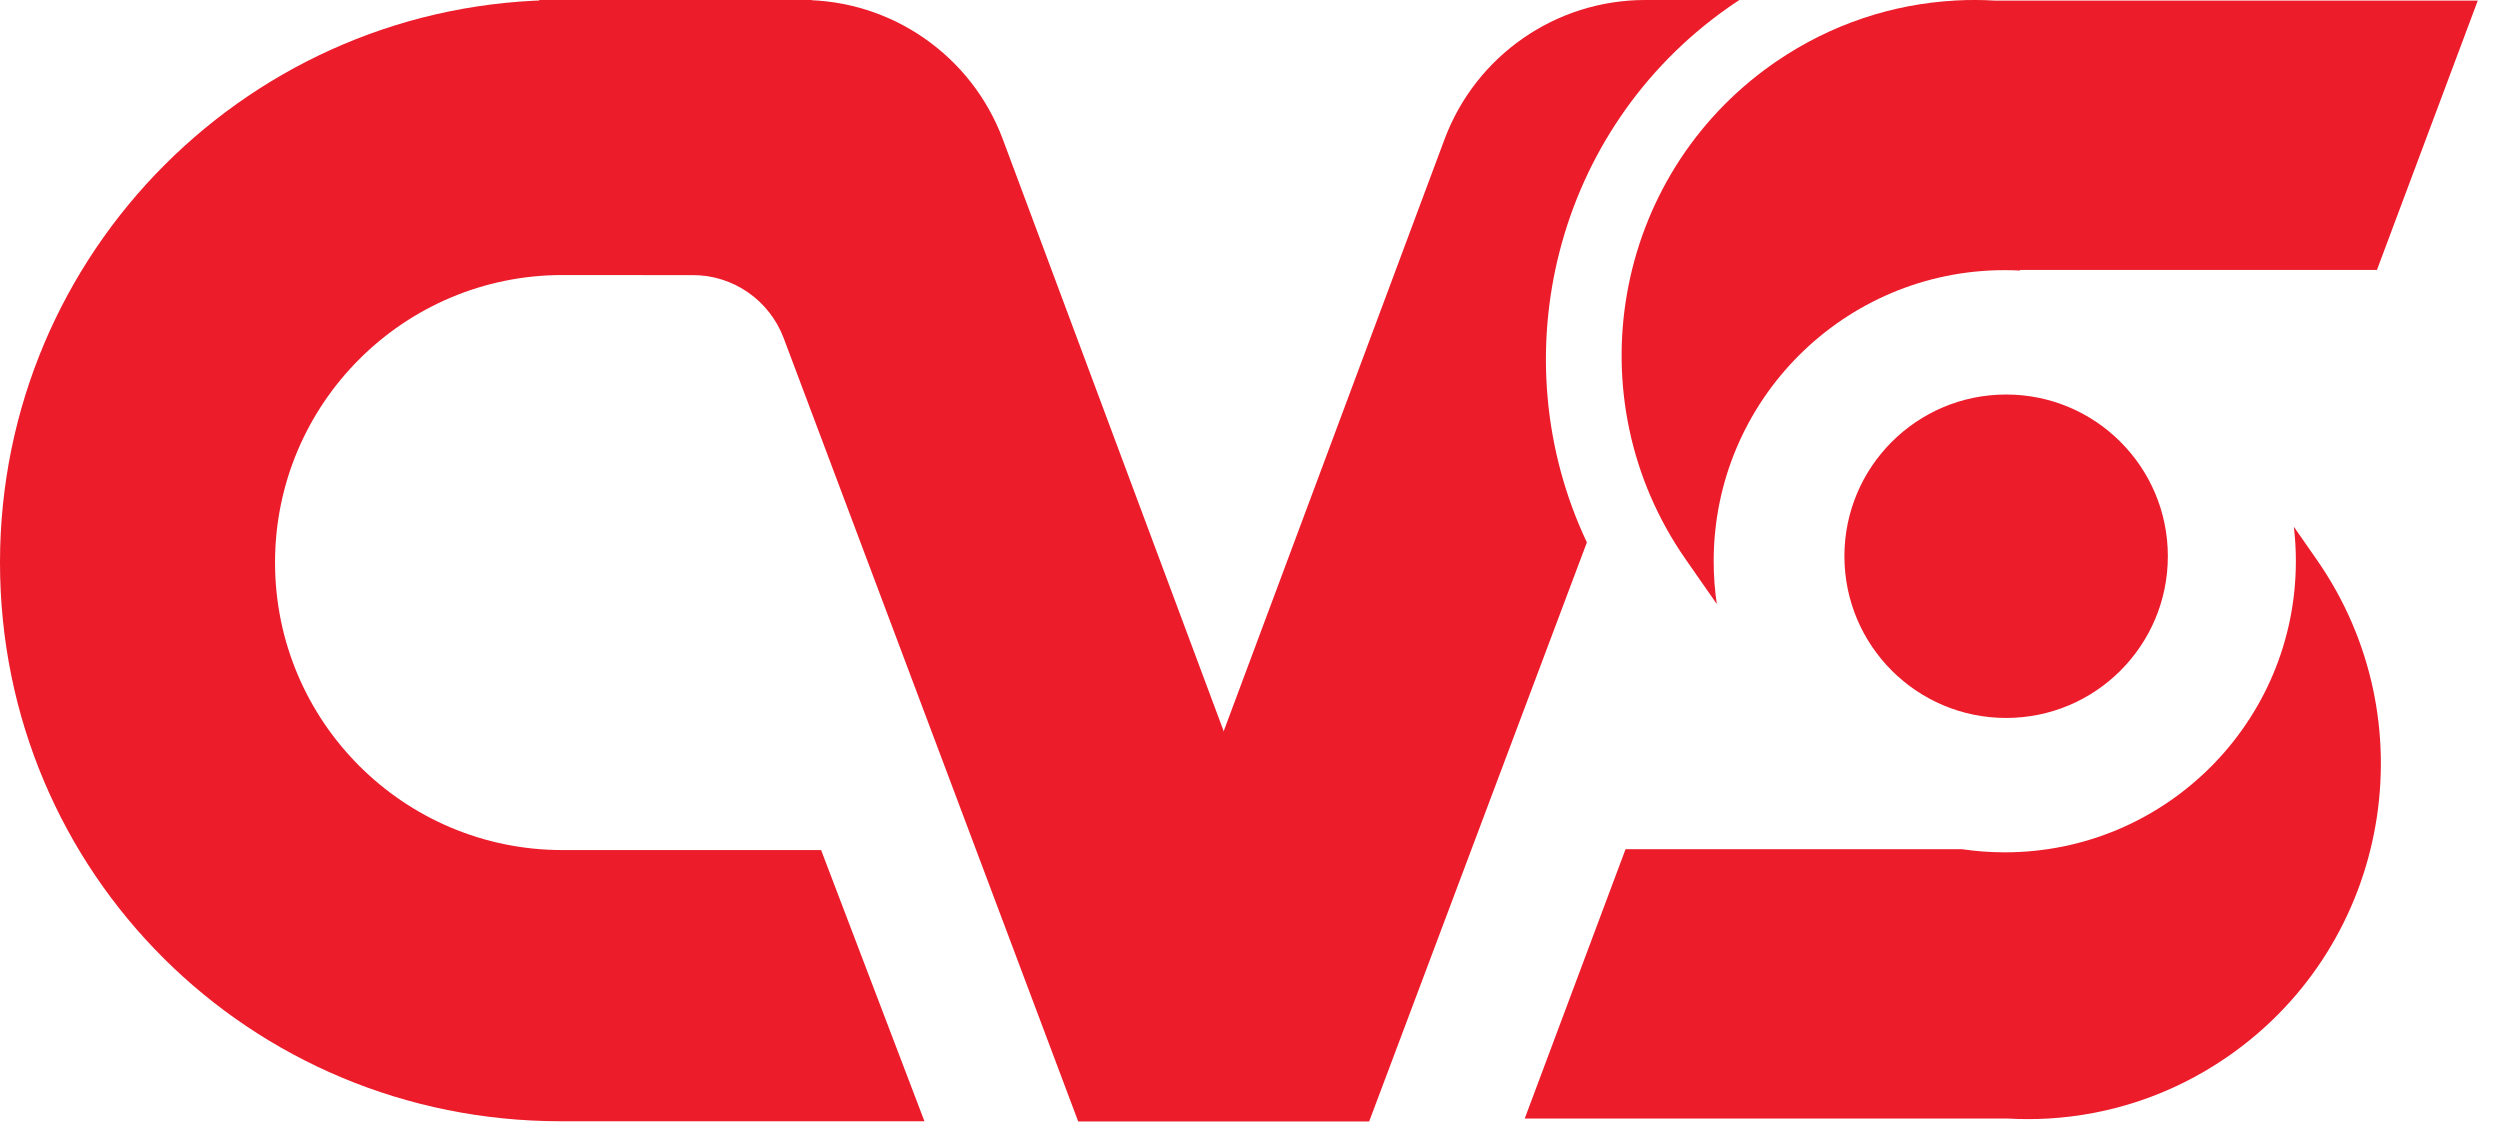
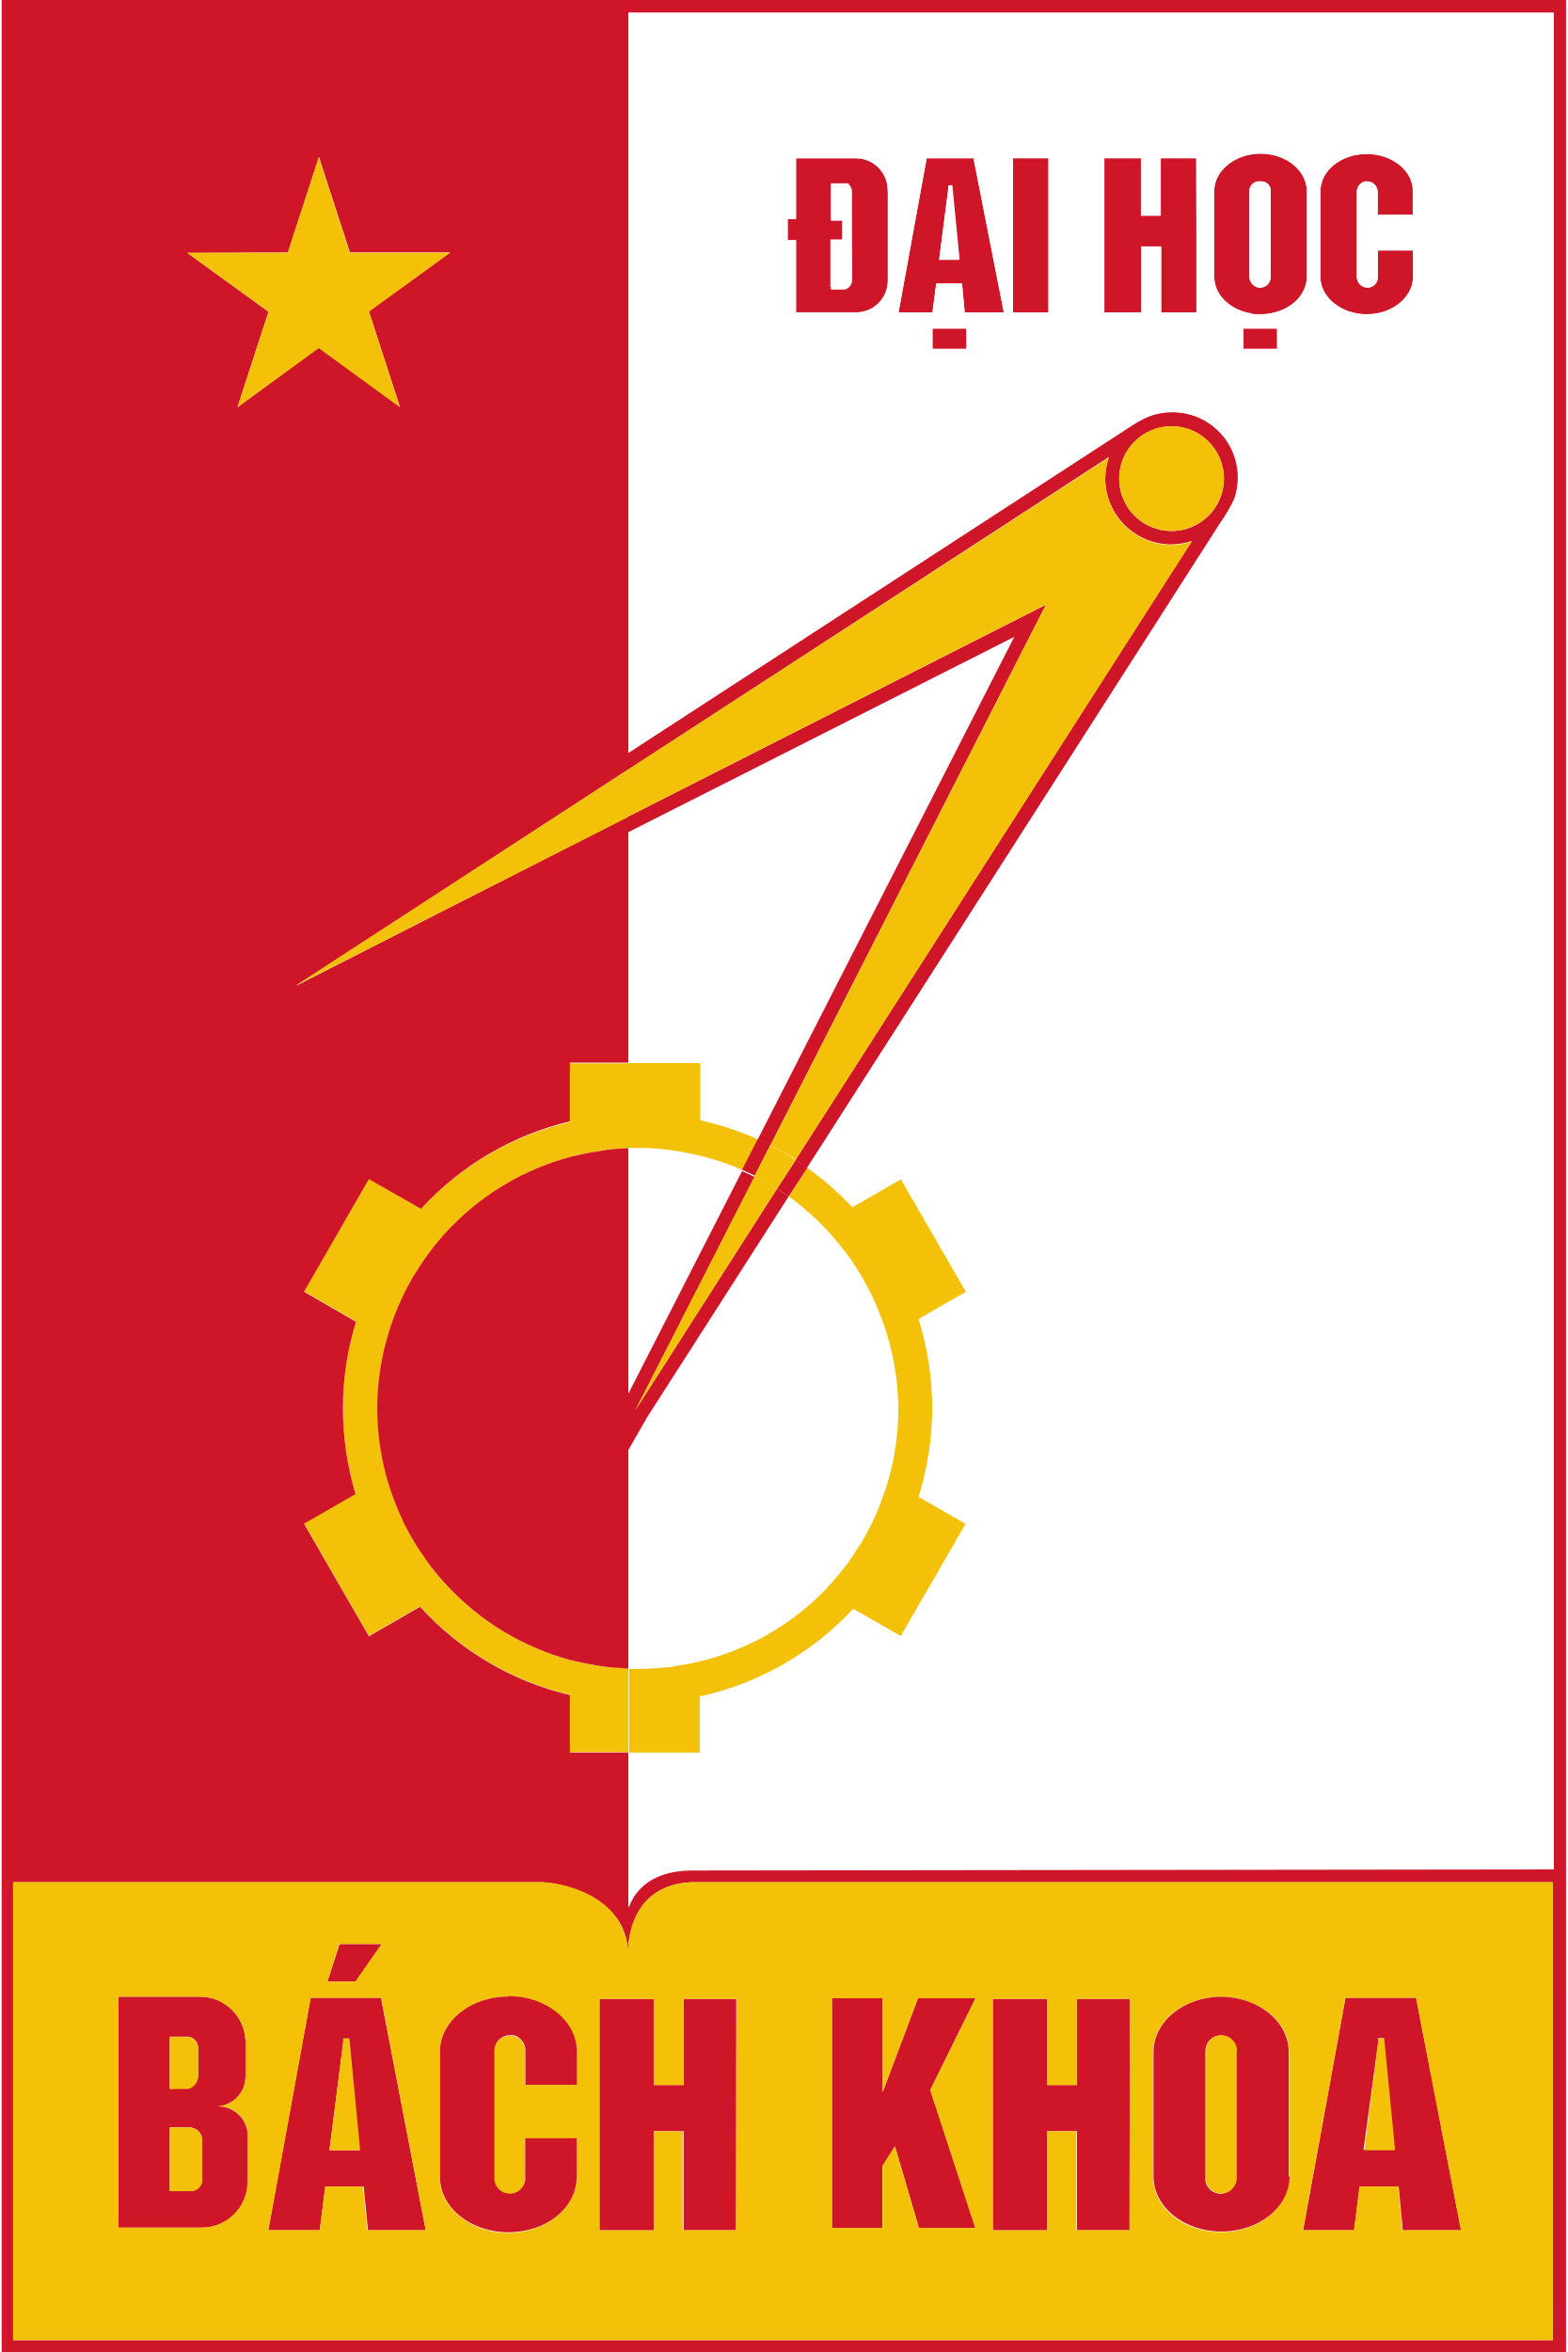
- <svg xmlns="http://www.w3.org/2000/svg" width="72" height="33" viewBox="0 0 72 33" fill="none">
-   <path d="M15.525 0L18.515 7.921H19.945C21.113 7.921 22.159 8.645 22.57 9.738L31.05 32.292H39.434L28.882 4.013C27.982 1.6 25.677 0 23.102 0H15.525Z" fill="#EC1C2A" />
-   <path fill-rule="evenodd" clip-rule="evenodd" d="M0 16.201C0 7.254 7.254 0 16.201 0H23.375V7.921H16.201C11.628 7.921 7.921 11.628 7.921 16.201C7.921 20.775 11.628 24.482 16.201 24.482H23.648L26.624 32.292H16.146C7.198 32.292 0 25.149 0 16.201Z" fill="#EC1C2A" />
-   <path fill-rule="evenodd" clip-rule="evenodd" d="M50.093 0C50.032 0.04 49.972 0.081 49.911 0.122C49.86 0.157 49.81 0.192 49.759 0.227C44.778 3.736 43.181 10.282 45.702 15.621L39.434 32.292H31.051L41.602 4.013C42.503 1.6 44.807 0 47.383 0H50.093Z" fill="#EC1C2A" />
-   <path d="M62.434 16.019C62.434 18.592 60.349 20.677 57.777 20.677C55.204 20.677 53.119 18.592 53.119 16.019C53.119 13.447 55.204 11.362 57.777 11.362C60.349 11.362 62.434 13.447 62.434 16.019Z" fill="#EC1C2A" />
-   <path d="M68.456 7.774H61.771H58.191L58.172 7.791C58.028 7.784 57.883 7.78 57.737 7.78C53.107 7.78 49.354 11.533 49.354 16.163C49.354 16.582 49.385 16.994 49.444 17.396L48.543 16.102C45.321 11.473 46.439 5.093 51.041 1.851C51.083 1.822 51.125 1.793 51.167 1.764C52.742 0.689 54.512 0.118 56.288 0.017L56.331 0.014C56.703 -0.006 57.075 -0.005 57.446 0.017H71.36L68.456 7.774Z" fill="#EC1C2A" />
-   <path d="M56.501 24.456H53.501H46.816L43.912 32.214H57.827C58.197 32.235 58.569 32.236 58.941 32.216L58.984 32.214C60.76 32.112 62.531 31.541 64.105 30.466C64.147 30.438 64.189 30.409 64.231 30.379C68.833 27.138 69.951 20.758 66.729 16.128L66.063 15.171C66.101 15.496 66.121 15.828 66.121 16.163C66.121 20.793 62.367 24.547 57.737 24.547C57.317 24.547 56.904 24.516 56.501 24.456Z" fill="#EC1C2A" />
+ <svg xmlns="http://www.w3.org/2000/svg" width="200pt" height="300pt" viewBox="0 0 200 300" version="1.1">
+   <g id="surface1">
+     <path style=" stroke:none;fill-rule:nonzero;fill:rgb(80.784%,8.627%,15.686%);fill-opacity:1;" d="M 112.578 276.262 L 114.176 273.773 L 117.23 284.164 L 124.453 284.164 L 118.68 266.594 L 124.453 254.879 L 117.109 254.879 L 112.617 266.824 L 112.617 254.879 L 106.125 254.879 L 106.125 284.164 L 112.578 284.164 Z M 112.578 276.262 " />
+     <path style=" stroke:none;fill-rule:nonzero;fill:rgb(80.784%,8.627%,15.686%);fill-opacity:1;" d="M 87.207 265.945 L 83.406 265.945 L 83.406 254.961 L 76.48 254.961 L 76.48 284.473 L 83.406 284.473 L 83.406 271.84 L 87.207 271.84 L 87.207 284.473 L 93.926 284.473 L 93.926 254.961 L 87.207 254.961 Z M 87.207 265.945 " />
+     <path style=" stroke:none;fill-rule:nonzero;fill:rgb(80.784%,8.627%,15.686%);fill-opacity:1;" d="M 173.48 278.887 L 178.434 278.887 L 178.961 284.473 L 186.398 284.473 L 180.664 254.812 L 171.656 254.812 L 166.246 284.473 L 172.75 284.473 Z M 175.754 261.035 L 175.82 260.438 L 175.82 259.965 L 176.523 259.965 L 176.523 260.387 L 176.594 261.047 L 177.879 274.195 L 173.957 274.195 Z M 175.754 261.035 " />
+     <path style=" stroke:none;fill-rule:nonzero;fill:rgb(80.784%,8.627%,15.686%);fill-opacity:1;" d="M 48.727 247.957 L 43.328 247.957 L 41.762 252.758 L 45.359 252.758 Z M 48.727 247.957 " />
+     <path style=" stroke:none;fill-rule:nonzero;fill:rgb(80.784%,8.627%,15.686%);fill-opacity:1;" d="M 133.582 271.84 L 137.398 271.84 L 137.398 284.473 L 144.133 284.473 L 144.133 254.961 L 137.398 254.961 L 137.398 265.945 L 133.582 265.945 L 133.582 254.961 L 126.656 254.961 L 126.656 284.473 L 133.582 284.473 Z M 133.582 271.84 " />
+     <path style=" stroke:none;fill-rule:nonzero;fill:rgb(80.784%,8.627%,15.686%);fill-opacity:1;" d="M 39.625 254.812 L 34.215 284.473 L 40.789 284.473 L 41.504 278.887 L 46.398 278.887 L 46.941 284.473 L 54.312 284.473 L 48.605 254.812 Z M 42.031 274.262 L 43.707 261.102 L 43.789 260.453 L 43.789 260.02 L 44.508 260.02 L 44.613 261.141 L 45.871 274.262 Z M 42.031 274.262 " />
+     <path style=" stroke:none;fill-rule:nonzero;fill:rgb(100%,100%,100%);fill-opacity:1;" d="M 80.16 184.957 L 80.16 212.832 L 81.336 212.832 C 82.266 212.832 83.195 212.789 84.121 212.695 L 85.242 212.613 C 85.664 212.613 86.07 212.48 86.477 212.398 C 87.406 212.262 88.355 212.074 89.273 211.855 C 95.234 210.402 100.668 207.324 104.977 202.957 C 105.531 202.391 106.086 201.781 106.574 201.188 C 106.832 200.887 107.086 200.578 107.332 200.266 L 108.305 199.008 C 108.684 198.414 109.074 197.844 109.441 197.25 C 109.68 196.91 109.902 196.559 110.102 196.195 C 110.375 195.723 110.645 195.207 110.887 194.723 C 110.996 194.52 111.09 194.301 111.211 194.098 C 111.719 193.086 112.168 192.047 112.566 190.988 C 112.566 190.84 112.66 190.719 112.715 190.555 C 112.957 189.938 113.16 189.305 113.32 188.66 C 114.156 185.73 114.578 182.699 114.578 179.652 C 114.559 176.551 114.102 173.461 113.227 170.484 C 113.051 169.887 112.875 169.336 112.66 168.738 C 112.594 168.508 112.508 168.281 112.402 168.062 C 112.082 167.172 111.715 166.293 111.309 165.438 C 111.164 165.098 111 164.762 110.82 164.438 C 110.59 163.992 110.387 163.586 110.129 163.18 C 109.875 162.773 109.562 162.219 109.277 161.746 C 108.996 161.273 108.793 161.031 108.574 160.664 C 108.129 160.055 107.695 159.473 107.223 158.895 L 106.656 158.203 C 104.871 156.098 102.832 154.227 100.582 152.629 L 82.539 180.805 Z M 80.16 184.957 " />
+     <path style=" stroke:none;fill-rule:nonzero;fill:rgb(100%,100%,100%);fill-opacity:1;" d="M 94.672 149.25 C 92.922 148.484 91.113 147.867 89.262 147.41 C 88.355 147.18 87.449 147.031 86.555 146.867 L 85.203 146.652 L 84.082 146.559 C 83.16 146.559 82.254 146.422 81.293 146.422 L 80.117 146.422 L 80.117 177.613 Z M 94.672 149.25 " />
+     <path style=" stroke:none;fill-rule:nonzero;fill:rgb(100%,100%,100%);fill-opacity:1;" d="M 89.273 142.906 C 91.816 143.457 94.289 144.27 96.66 145.34 L 129.402 81.23 L 80.16 106.199 L 80.16 135.602 L 89.273 135.602 Z M 89.273 142.906 " />
+     <path style=" stroke:none;fill-rule:nonzero;fill:rgb(95.294%,75.686%,3.137%);fill-opacity:1;" d="M 78.496 212.723 L 77.277 212.602 L 76.102 212.426 C 74.965 212.234 73.816 212.004 72.707 211.723 C 66.75 210.102 61.359 206.855 57.141 202.348 C 56.383 201.562 55.691 200.738 55.027 199.902 C 54.867 199.672 54.676 199.426 54.516 199.184 C 53.402 197.676 52.43 196.066 51.605 194.383 C 51.605 194.273 51.5 194.125 51.43 194.004 C 50.566 192.172 49.855 190.273 49.309 188.324 C 48.547 185.492 48.156 182.574 48.145 179.641 C 48.156 176.66 48.562 173.695 49.363 170.82 C 49.891 168.891 50.594 167.012 51.473 165.207 C 51.473 165.074 51.605 164.926 51.676 164.777 C 51.973 164.234 52.242 163.68 52.555 163.141 L 52.863 162.625 C 53.379 161.801 53.906 160.961 54.5 160.164 C 54.73 159.84 54.949 159.543 55.191 159.246 C 55.484 158.844 55.793 158.461 56.125 158.094 C 56.582 157.523 57.074 156.984 57.598 156.473 C 61.758 152.195 66.996 149.121 72.762 147.57 C 73.855 147.301 74.965 147.059 76.102 146.883 L 77.305 146.691 L 78.523 146.543 L 80.188 146.449 L 80.188 135.629 L 72.707 135.629 L 72.707 143.109 C 65.41 144.828 58.793 148.684 53.703 154.188 L 47.062 150.344 L 38.785 164.707 L 45.414 168.535 C 44.305 172.113 43.746 175.84 43.75 179.586 C 43.758 183.289 44.297 186.969 45.359 190.516 L 38.785 194.301 L 47.062 208.652 L 53.594 204.891 C 58.688 210.488 65.348 214.418 72.707 216.172 L 72.707 223.477 L 80.16 223.477 L 80.16 212.777 C 79.605 212.777 79.051 212.777 78.496 212.668 " />
+     <path style=" stroke:none;fill-rule:nonzero;fill:rgb(95.294%,75.686%,3.137%);fill-opacity:1;" d="M 89.273 216.402 C 96.789 214.762 103.621 210.863 108.859 205.23 L 114.918 208.719 L 123.211 194.367 L 117.203 190.922 C 119.52 183.543 119.52 175.633 117.203 168.254 L 123.25 164.777 L 114.918 150.398 L 108.723 153.969 C 106.992 152.109 105.074 150.426 103.004 148.953 L 100.648 152.617 C 102.887 154.234 104.914 156.121 106.68 158.242 L 107.25 158.934 C 107.723 159.516 108.156 160.098 108.602 160.707 C 108.816 161.07 109.062 161.434 109.305 161.789 C 109.547 162.141 109.887 162.734 110.156 163.223 C 110.43 163.707 110.617 164.031 110.848 164.48 C 111.027 164.801 111.191 165.137 111.336 165.48 C 111.742 166.336 112.109 167.211 112.43 168.102 C 112.535 168.32 112.621 168.547 112.688 168.781 C 112.902 169.375 113.078 169.93 113.254 170.523 C 114.129 173.504 114.586 176.59 114.605 179.695 C 114.605 182.742 114.184 185.773 113.348 188.703 C 113.188 189.344 112.984 189.977 112.742 190.594 C 112.742 190.758 112.633 190.879 112.578 191.027 C 112.215 192.09 111.789 193.129 111.309 194.141 C 111.184 194.344 111.09 194.559 110.98 194.762 C 110.738 195.25 110.469 195.762 110.199 196.234 C 109.996 196.598 109.773 196.953 109.535 197.289 C 109.172 197.887 108.777 198.453 108.387 199.047 C 107.992 199.645 107.75 199.875 107.426 200.305 C 107.102 200.738 106.926 200.93 106.668 201.227 C 106.18 201.82 105.625 202.43 105.07 203 C 100.766 207.363 95.328 210.445 89.371 211.898 C 88.449 212.113 87.504 212.305 86.57 212.438 C 86.164 212.52 85.758 212.602 85.34 212.656 L 84.215 212.734 C 83.289 212.828 82.359 212.875 81.43 212.871 L 80.254 212.871 L 80.254 223.57 L 89.371 223.57 Z M 89.273 216.402 " />
+     <path style=" stroke:none;fill-rule:nonzero;fill:rgb(95.294%,75.686%,3.137%);fill-opacity:1;" d="M 81.363 146.422 C 82.324 146.422 83.23 146.422 84.148 146.543 L 85.27 146.652 L 86.625 146.867 C 87.543 147.031 88.449 147.18 89.328 147.41 C 91.18 147.867 92.988 148.48 94.738 149.234 L 96.727 145.34 C 94.359 144.27 91.883 143.457 89.344 142.906 L 89.344 135.602 L 80.16 135.602 L 80.16 146.422 L 81.336 146.422 " />
+     <path style=" stroke:none;fill-rule:nonzero;fill:rgb(80.784%,8.627%,15.686%);fill-opacity:1;" d="M 118.961 41.887 L 123.305 41.887 L 123.305 44.496 L 118.961 44.496 Z M 118.961 41.887 " />
+     <path style=" stroke:none;fill-rule:nonzero;fill:rgb(80.784%,8.627%,15.686%);fill-opacity:1;" d="M 159.727 40.035 C 160.305 40.129 160.895 40.129 161.473 40.035 L 160.809 40.035 C 160.445 40.035 160.086 40.008 159.727 39.953 " />
+     <path style=" stroke:none;fill-rule:nonzero;fill:rgb(80.784%,8.627%,15.686%);fill-opacity:1;" d="M 158.578 41.887 L 162.906 41.887 L 162.906 44.496 L 158.578 44.496 Z M 158.578 41.887 " />
+     <path style=" stroke:none;fill-rule:nonzero;fill:rgb(80.784%,8.627%,15.686%);fill-opacity:1;" d="M 129.227 20.18 L 133.758 20.18 L 133.758 39.859 L 129.227 39.859 Z M 129.227 20.18 " />
+     <path style=" stroke:none;fill-rule:nonzero;fill:rgb(80.784%,8.627%,15.686%);fill-opacity:1;" d="M 119.438 36.168 L 122.734 36.168 L 123.074 39.859 L 128.066 39.859 L 124.195 20.18 L 118.219 20.18 L 114.633 39.859 L 118.961 39.859 Z M 120.992 23.992 L 120.992 23.695 L 121.449 23.695 L 121.449 23.953 L 122.355 33.148 L 119.812 33.148 Z M 120.992 23.992 " />
+     <path style=" stroke:none;fill-rule:nonzero;fill:rgb(80.784%,8.627%,15.686%);fill-opacity:1;" d="M 145.578 31.434 L 148.094 31.434 L 148.094 39.859 L 152.625 39.859 L 152.625 20.18 L 148.094 20.18 L 148.094 27.512 L 145.578 27.512 L 145.578 20.18 L 140.898 20.18 L 140.898 39.859 L 145.578 39.859 Z M 145.578 31.434 " />
+     <path style=" stroke:none;fill-rule:nonzero;fill:rgb(80.784%,8.627%,15.686%);fill-opacity:1;" d="M 0.211 300 L 199.789 300 L 199.789 0 L 0.211 0 Z M 36.73 32.203 L 40.691 20.031 L 44.641 32.203 L 57.422 32.203 L 47.062 39.711 L 51.012 51.883 L 40.664 44.348 L 30.293 51.938 L 34.254 39.766 L 23.895 32.258 Z M 198.109 298.484 L 1.688 298.484 L 1.688 240.082 L 69.312 240.082 C 71.027 240.285 79.848 241.504 80.133 249.078 C 80.133 247.277 80.645 240.477 88.152 240.082 L 198.082 240.082 Z M 198.207 238.434 L 88.652 238.434 C 85.949 238.57 82.133 238.434 80.211 243.289 L 80.211 223.527 L 72.707 223.527 L 72.707 216.211 C 65.344 214.469 58.684 210.543 53.594 204.945 L 47.062 208.707 L 38.785 194.355 L 45.359 190.57 C 44.297 187.023 43.758 183.34 43.75 179.641 C 43.746 175.895 44.305 172.168 45.414 168.59 L 38.785 164.762 L 47.062 150.398 L 53.703 154.188 C 58.785 148.656 65.402 144.77 72.707 143.027 L 72.707 135.547 L 80.16 135.547 L 80.16 104.145 L 37.676 125.785 L 80.16 98.137 L 80.16 1.621 L 198.207 1.621 Z M 198.207 238.434 " />
+     <path style=" stroke:none;fill-rule:nonzero;fill:rgb(80.784%,8.627%,15.686%);fill-opacity:1;" d="M 99.133 151.617 L 81.051 179.883 L 96.281 150.129 C 95.754 149.859 95.211 149.602 94.672 149.371 L 80.16 177.773 L 80.16 146.449 L 78.496 146.543 L 77.277 146.691 L 76.074 146.883 C 74.938 147.059 73.828 147.301 72.734 147.57 C 66.969 149.121 61.734 152.195 57.57 156.473 C 57.047 156.984 56.555 157.523 56.098 158.094 C 55.758 158.473 55.461 158.852 55.164 159.246 C 54.867 159.637 54.703 159.84 54.473 160.164 C 53.879 160.961 53.367 161.801 52.84 162.625 L 52.527 163.141 C 52.215 163.68 51.957 164.223 51.648 164.777 L 51.445 165.207 C 50.566 167.012 49.863 168.891 49.336 170.82 C 48.539 173.695 48.129 176.66 48.117 179.641 C 48.129 182.574 48.52 185.492 49.281 188.324 C 49.828 190.273 50.539 192.172 51.406 194.004 C 51.406 194.125 51.527 194.273 51.582 194.383 C 52.418 196.062 53.402 197.672 54.516 199.184 C 54.676 199.426 54.867 199.672 55.027 199.902 C 55.691 200.738 56.383 201.562 57.141 202.348 C 61.359 206.855 66.75 210.102 72.707 211.723 C 73.828 212.004 74.965 212.234 76.102 212.426 L 77.277 212.602 L 78.496 212.723 C 79.051 212.723 79.605 212.805 80.16 212.832 L 80.16 184.957 L 82.539 180.805 L 100.609 152.617 C 100.121 152.266 99.637 151.941 99.133 151.617 " />
+     <path style=" stroke:none;fill-rule:nonzero;fill:rgb(80.784%,8.627%,15.686%);fill-opacity:1;" d="M 96.66 145.34 C 97.199 145.586 97.742 145.84 98.27 146.113 L 133.434 77.133 L 80.16 104.145 L 80.16 106.145 L 129.402 81.23 Z M 96.66 145.34 " />
+     <path style=" stroke:none;fill-rule:nonzero;fill:rgb(80.784%,8.627%,15.686%);fill-opacity:1;" d="M 141.48 58.281 C 141.18 59.148 141.016 60.062 140.996 60.984 C 140.996 63.23 141.887 65.383 143.477 66.965 C 145.062 68.551 147.219 69.441 149.461 69.438 C 150.344 69.422 151.219 69.273 152.059 68.992 L 101.488 147.949 C 101.988 148.277 102.477 148.602 102.961 148.953 L 155.711 66.746 C 156.402 65.781 157.004 64.754 157.508 63.676 C 158.398 61.105 157.98 58.262 156.391 56.055 C 154.801 53.852 152.234 52.555 149.516 52.586 C 148.254 52.586 147.008 52.879 145.879 53.438 L 144.996 53.926 L 144.645 54.141 L 80.16 96.027 L 80.16 98.152 Z M 149.461 54.371 C 153.152 54.371 156.145 57.363 156.145 61.051 C 156.145 64.742 153.152 67.734 149.461 67.734 C 145.77 67.734 142.781 64.742 142.781 61.051 C 142.781 57.363 145.77 54.371 149.461 54.371 " />
+     <path style=" stroke:none;fill-rule:nonzero;fill:rgb(80.784%,8.627%,15.686%);fill-opacity:1;" d="M 98.27 146.07 C 97.742 145.801 97.199 145.543 96.66 145.301 L 94.672 149.207 C 95.211 149.438 95.754 149.695 96.281 149.965 Z M 98.27 146.07 " />
+     <path style=" stroke:none;fill-rule:nonzero;fill:rgb(80.784%,8.627%,15.686%);fill-opacity:1;" d="M 99.133 151.617 C 99.637 151.941 100.121 152.266 100.609 152.617 L 103.004 148.953 C 102.516 148.602 102.027 148.277 101.527 147.949 Z M 99.133 151.617 " />
+     <path style=" stroke:none;fill-rule:nonzero;fill:rgb(95.294%,75.686%,3.137%);fill-opacity:1;" d="M 37.676 125.742 L 80.16 104.199 L 80.16 98.137 Z M 37.676 125.742 " />
+     <path style=" stroke:none;fill-rule:nonzero;fill:rgb(95.294%,75.686%,3.137%);fill-opacity:1;" d="M 149.461 67.719 C 153.152 67.719 156.145 64.727 156.145 61.035 C 156.141 57.344 153.145 54.352 149.453 54.355 C 145.762 54.363 142.773 57.359 142.781 61.051 C 142.781 62.824 143.484 64.52 144.738 65.773 C 145.992 67.023 147.691 67.723 149.461 67.719 " />
+     <path style=" stroke:none;fill-rule:nonzero;fill:rgb(95.294%,75.686%,3.137%);fill-opacity:1;" d="M 152.059 69.059 C 151.215 69.34 150.336 69.492 149.449 69.504 C 144.777 69.504 140.996 65.723 140.996 61.051 C 141.016 60.129 141.18 59.219 141.48 58.348 L 80.16 98.137 L 80.16 104.145 L 133.461 77.094 L 98.297 146.07 C 99.406 146.641 100.473 147.246 101.516 147.91 Z M 152.059 69.059 " />
+     <path style=" stroke:none;fill-rule:nonzero;fill:rgb(95.294%,75.686%,3.137%);fill-opacity:1;" d="M 81.051 179.883 L 99.133 151.617 C 98.215 151.035 97.254 150.492 96.281 150.008 Z M 81.051 179.883 " />
+     <path style=" stroke:none;fill-rule:nonzero;fill:rgb(95.294%,75.686%,3.137%);fill-opacity:1;" d="M 99.133 151.617 L 101.488 147.949 C 100.449 147.27 99.375 146.641 98.27 146.07 L 96.238 150.008 C 97.215 150.492 98.176 151.035 99.094 151.617 " />
+     <path style=" stroke:none;fill-rule:nonzero;fill:rgb(95.294%,75.686%,3.137%);fill-opacity:1;" d="M 30.305 51.938 L 40.664 44.402 L 51.012 51.938 L 47.062 39.75 L 57.422 32.242 L 44.613 32.242 L 40.664 20.043 L 36.703 32.242 L 23.895 32.242 L 34.254 39.75 Z M 30.305 51.938 " />
+     <path style=" stroke:none;fill-rule:nonzero;fill:rgb(95.294%,75.686%,3.137%);fill-opacity:1;" d="M 43.789 260.453 L 43.707 261.102 L 43.805 260.453 L 43.789 260.453 " />
+     <path style=" stroke:none;fill-rule:nonzero;fill:rgb(95.294%,75.686%,3.137%);fill-opacity:1;" d="M 176.633 260.398 L 176.699 261.062 Z M 176.633 260.398 " />
+     <path style=" stroke:none;fill-rule:nonzero;fill:rgb(95.294%,75.686%,3.137%);fill-opacity:1;" d="M 65.469 259.684 C 65.691 259.734 65.902 259.828 66.094 259.953 C 65.91 259.812 65.699 259.719 65.469 259.684 " />
+     <path style=" stroke:none;fill-rule:nonzero;fill:rgb(95.294%,75.686%,3.137%);fill-opacity:1;" d="M 175.82 260.453 L 175.754 261.062 L 175.82 260.453 " />
+     <path style=" stroke:none;fill-rule:nonzero;fill:rgb(80.784%,8.627%,15.686%);fill-opacity:1;" d="M 31.617 272.449 C 31.617 270.359 29.922 268.664 27.832 268.664 C 29.805 268.508 31.324 266.855 31.32 264.875 L 31.32 260.25 C 31.184 257.133 28.613 254.676 25.492 254.676 L 15.09 254.676 L 15.09 284.137 L 25.773 284.137 C 29 284.137 31.617 281.52 31.617 278.293 L 31.617 272.465 M 21.664 266.445 L 21.664 259.777 L 24.098 259.777 C 24.777 259.91 25.27 260.504 25.273 261.195 L 25.273 264.754 C 25.273 265.512 24.762 266.172 24.031 266.363 C 23.891 266.383 23.75 266.383 23.609 266.363 Z M 24.367 279.469 L 21.664 279.469 L 21.664 271.355 L 24.207 271.355 C 25.027 271.383 25.699 272.012 25.789 272.828 C 25.789 272.852 25.789 272.875 25.789 272.895 L 25.789 278.008 C 25.793 278.395 25.641 278.766 25.367 279.039 C 25.098 279.316 24.727 279.469 24.34 279.469 " />
+     <path style=" stroke:none;fill-rule:nonzero;fill:rgb(95.294%,75.686%,3.137%);fill-opacity:1;" d="M 25.801 272.895 C 25.805 272.875 25.805 272.852 25.801 272.828 C 25.809 272.887 25.809 272.945 25.801 273.004 Z M 25.801 272.895 " />
+     <path style=" stroke:none;fill-rule:nonzero;fill:rgb(95.294%,75.686%,3.137%);fill-opacity:1;" d="M 25.273 264.727 L 25.273 261.238 C 25.27 260.543 24.777 259.953 24.098 259.816 L 21.664 259.816 L 21.664 266.445 L 23.609 266.445 C 23.75 266.457 23.891 266.457 24.031 266.445 C 24.762 266.254 25.273 265.594 25.273 264.836 L 25.273 264.766 " />
+     <path style=" stroke:none;fill-rule:nonzero;fill:rgb(95.294%,75.686%,3.137%);fill-opacity:1;" d="M 22.57 279.469 C 22.266 279.488 21.965 279.488 21.664 279.469 C 21.965 279.496 22.266 279.496 22.57 279.469 " />
+     <path style=" stroke:none;fill-rule:nonzero;fill:rgb(95.294%,75.686%,3.137%);fill-opacity:1;" d="M 25.801 277.941 L 25.801 273.016 C 25.809 272.961 25.809 272.898 25.801 272.84 C 25.715 272.023 25.039 271.395 24.219 271.367 L 21.664 271.367 L 21.664 279.484 C 21.965 279.5 22.266 279.5 22.57 279.484 C 22.266 279.508 21.965 279.508 21.664 279.484 L 24.367 279.484 C 24.754 279.484 25.125 279.328 25.395 279.055 C 25.668 278.781 25.82 278.406 25.816 278.023 L 25.816 277.941 " />
+     <path style=" stroke:none;fill-rule:nonzero;fill:rgb(95.294%,75.686%,3.137%);fill-opacity:1;" d="M 44.684 261.141 L 44.574 260.02 L 43.855 260.02 L 43.805 260.453 L 43.707 261.102 L 42.031 274.262 L 45.941 274.262 Z M 44.684 261.141 " />
+     <path style=" stroke:none;fill-rule:nonzero;fill:rgb(95.294%,75.686%,3.137%);fill-opacity:1;" d="M 176.699 261.117 L 176.699 261.047 L 176.633 260.398 L 176.594 259.98 L 175.891 259.98 L 175.82 260.453 L 175.754 261.062 L 174.062 274.262 L 177.984 274.262 Z M 176.699 261.117 " />
+     <path style=" stroke:none;fill-rule:nonzero;fill:rgb(95.294%,75.686%,3.137%);fill-opacity:1;" d="M 67.012 277.82 C 67.02 277.762 67.02 277.703 67.012 277.645 L 67.012 278.008 C 67.02 277.945 67.02 277.883 67.012 277.82 " />
+     <path style=" stroke:none;fill-rule:nonzero;fill:rgb(95.294%,75.686%,3.137%);fill-opacity:1;" d="M 67 278.09 L 67 278.008 C 67.004 278.035 67.004 278.062 67 278.09 Z M 67 278.09 " />
+     <path style=" stroke:none;fill-rule:nonzero;fill:rgb(95.294%,75.686%,3.137%);fill-opacity:1;" d="M 63.051 278.09 C 63.043 278 63.043 277.91 63.051 277.82 Z M 63.051 278.09 " />
+     <path style=" stroke:none;fill-rule:nonzero;fill:rgb(95.294%,75.686%,3.137%);fill-opacity:1;" d="M 88.125 240.082 C 80.633 240.477 80.105 247.277 80.105 249.078 C 79.781 241.504 71.191 240.082 69.285 240.082 L 1.66 240.082 L 1.66 298.484 L 198.109 298.484 L 198.109 240.082 Z M 43.277 247.957 L 48.688 247.957 L 45.316 252.758 L 41.762 252.758 Z M 31.562 272.465 L 31.562 278.293 C 31.562 281.52 28.945 284.137 25.719 284.137 L 15.09 284.137 L 15.09 254.676 L 25.477 254.676 C 28.605 254.668 31.184 257.125 31.32 260.25 L 31.32 264.875 C 31.32 266.84 29.816 268.48 27.855 268.648 C 29.949 268.648 31.645 270.344 31.645 272.438 Z M 46.859 284.473 L 46.32 278.887 L 41.492 278.887 L 40.789 284.473 L 34.242 284.473 L 39.652 254.812 L 48.633 254.812 L 54.312 284.473 Z M 73.504 264.188 L 73.504 265.93 L 67 265.93 L 67 261.547 C 66.965 260.656 66.34 259.891 65.469 259.684 L 65.363 259.684 C 65.25 259.668 65.137 259.668 65.023 259.684 C 64.5 259.684 63.992 259.891 63.621 260.266 C 63.254 260.637 63.047 261.145 63.051 261.668 L 63.051 277.898 C 63.043 277.988 63.043 278.082 63.051 278.172 C 63.184 279.152 64.02 279.883 65.012 279.887 C 66.004 279.891 66.844 279.156 66.973 278.172 C 66.977 278.145 66.977 278.117 66.973 278.09 L 66.973 272.816 L 73.531 272.816 L 73.531 277.969 C 73.395 281.77 69.543 284.812 64.82 284.812 C 60.102 284.812 56.098 281.645 56.098 277.75 L 56.098 261.723 C 56.098 257.828 60.008 254.676 64.82 254.676 C 69.637 254.676 73.531 257.844 73.531 261.738 Z M 93.875 284.473 L 87.109 284.473 L 87.109 271.855 L 83.391 271.855 L 83.391 284.488 L 76.48 284.488 L 76.48 254.961 L 83.391 254.961 L 83.391 265.945 L 87.207 265.945 L 87.207 254.961 L 93.969 254.961 Z M 124.398 284.164 L 117.23 284.164 L 114.176 273.773 L 112.578 276.262 L 112.578 284.164 L 106.141 284.164 L 106.141 254.879 L 112.617 254.879 L 112.617 266.824 L 117.109 254.879 L 124.453 254.879 L 118.68 266.594 Z M 144.078 284.473 L 137.316 284.473 L 137.316 271.855 L 133.582 271.855 L 133.582 284.488 L 126.656 284.488 L 126.656 254.961 L 133.582 254.961 L 133.582 265.945 L 137.398 265.945 L 137.398 254.961 L 144.16 254.961 Z M 164.461 263.617 L 164.461 277.695 C 164.461 281.578 160.578 284.715 155.777 284.715 C 150.977 284.715 147.109 281.578 147.109 277.695 L 147.109 261.723 C 147.109 257.844 150.988 254.691 155.777 254.691 C 160.566 254.691 164.461 257.844 164.461 261.723 Z M 178.906 284.473 L 178.379 278.887 L 173.426 278.887 L 172.738 284.473 L 166.23 284.473 L 171.641 254.812 L 180.648 254.812 L 186.383 284.473 Z M 178.906 284.473 " />
+     <path style=" stroke:none;fill-rule:nonzero;fill:rgb(80.784%,8.627%,15.686%);fill-opacity:1;" d="M 64.848 254.664 C 60.02 254.664 56.125 257.816 56.125 261.711 L 56.125 277.672 C 56.125 281.566 60.02 284.73 64.848 284.73 C 69.676 284.73 73.422 281.688 73.559 277.887 L 73.559 272.734 L 67 272.734 L 67 277.645 C 67.004 277.703 67.004 277.762 67 277.82 C 67.004 277.883 67.004 277.945 67 278.008 L 67 278.09 C 66.871 279.074 66.031 279.809 65.039 279.809 C 64.047 279.805 63.211 279.07 63.078 278.09 C 63.078 278.09 63.078 277.871 63.078 277.82 L 63.078 261.59 C 63.074 261.062 63.281 260.559 63.648 260.184 C 64.02 259.809 64.523 259.602 65.051 259.602 C 65.164 259.586 65.277 259.586 65.391 259.602 L 65.496 259.602 C 65.723 259.637 65.938 259.73 66.121 259.871 C 66.684 260.234 67.027 260.863 67.027 261.535 L 67.027 265.918 L 73.586 265.918 L 73.586 261.668 C 73.586 257.773 69.691 254.609 64.875 254.609 " />
+     <path style=" stroke:none;fill-rule:nonzero;fill:rgb(80.784%,8.627%,15.686%);fill-opacity:1;" d="M 153.734 261.59 L 153.734 261.723 C 153.73 261.68 153.73 261.633 153.734 261.59 " />
+     <path style=" stroke:none;fill-rule:nonzero;fill:rgb(80.784%,8.627%,15.686%);fill-opacity:1;" d="M 164.516 277.695 L 164.516 276.344 C 164.516 276.344 164.516 276.656 164.516 277.09 C 164.527 277.305 164.527 277.523 164.516 277.738 " />
+     <path style=" stroke:none;fill-rule:nonzero;fill:rgb(80.784%,8.627%,15.686%);fill-opacity:1;" d="M 164.406 277.695 L 164.516 277.695 C 164.527 277.48 164.527 277.266 164.516 277.047 C 164.516 277.238 164.516 277.469 164.516 277.695 " />
+     <path style=" stroke:none;fill-rule:nonzero;fill:rgb(80.784%,8.627%,15.686%);fill-opacity:1;" d="M 155.832 254.691 C 151.043 254.691 147.16 257.844 147.16 261.723 L 147.16 277.617 C 147.16 281.496 151.043 284.637 155.832 284.637 C 160.621 284.637 164.516 281.496 164.516 277.617 L 164.406 277.617 C 164.406 277.387 164.406 277.156 164.406 276.965 C 164.406 276.535 164.406 276.223 164.406 276.223 L 164.406 261.723 C 164.406 257.844 160.523 254.691 155.723 254.691 M 157.699 261.723 L 157.699 278.09 C 157.559 279.074 156.715 279.805 155.723 279.809 C 155.145 279.805 154.594 279.547 154.223 279.105 C 154 278.848 153.852 278.543 153.789 278.211 C 153.789 278.211 153.789 278.129 153.789 278.09 C 153.789 278.047 153.789 277.914 153.789 277.82 L 153.789 261.59 C 153.785 260.613 154.492 259.781 155.453 259.629 L 155.766 259.629 C 156.289 259.629 156.793 259.836 157.164 260.211 C 157.535 260.586 157.742 261.09 157.738 261.617 Z M 157.699 261.723 " />
+     <path style=" stroke:none;fill-rule:nonzero;fill:rgb(95.294%,75.686%,3.137%);fill-opacity:1;" d="M 157.805 261.59 C 157.809 261.062 157.602 260.559 157.234 260.184 C 156.863 259.809 156.359 259.602 155.832 259.602 L 155.52 259.602 C 154.559 259.754 153.852 260.586 153.855 261.562 L 153.855 277.793 C 153.855 277.887 153.855 277.969 153.855 278.062 C 153.855 278.156 153.855 278.145 153.855 278.184 C 153.918 278.516 154.07 278.824 154.289 279.078 C 154.66 279.523 155.211 279.777 155.789 279.781 C 156.785 279.777 157.625 279.047 157.766 278.062 L 157.766 261.562 M 157.645 277.695 Z M 157.645 277.695 " />
+     <path style=" stroke:none;fill-rule:nonzero;fill:rgb(80.784%,8.627%,15.686%);fill-opacity:1;" d="M 113.254 24.25 C 113.254 22.008 111.438 20.191 109.195 20.191 L 101.555 20.191 L 101.555 27.914 L 100.488 27.914 L 100.488 30.621 L 101.555 30.621 L 101.555 39.832 L 109.223 39.832 C 111.465 39.832 113.281 38.016 113.281 35.773 C 113.289 35.746 113.289 35.719 113.281 35.691 L 113.281 24.574 C 113.281 24.574 113.281 24.492 113.281 24.469 C 113.289 24.395 113.289 24.324 113.281 24.25 M 107.789 36.613 L 105.938 36.613 L 105.938 30.539 L 107.453 30.539 L 107.453 27.836 L 106.004 27.836 L 106.004 23.387 L 107.668 23.387 C 107.746 23.371 107.824 23.371 107.898 23.387 L 108.008 23.387 C 108.043 23.379 108.078 23.379 108.113 23.387 L 108.195 23.387 C 108.438 23.586 108.57 23.895 108.547 24.211 L 108.547 35.152 C 108.551 35.305 108.523 35.457 108.465 35.598 C 108.32 35.973 108.004 36.254 107.613 36.355 " />
+     <path style=" stroke:none;fill-rule:nonzero;fill:rgb(100%,100%,100%);fill-opacity:1;" d="M 108.695 28.266 L 108.695 24.469 C 108.719 24.152 108.594 23.848 108.359 23.641 L 108.277 23.641 C 108.242 23.633 108.203 23.633 108.168 23.641 L 108.062 23.641 C 107.984 23.629 107.906 23.629 107.832 23.641 L 106.004 23.641 L 106.004 28.16 L 107.453 28.16 L 107.453 30.863 L 106.004 30.863 L 106.004 36.938 L 107.777 36.938 C 108.164 36.836 108.48 36.555 108.629 36.18 C 108.688 36.039 108.723 35.887 108.723 35.734 Z M 108.695 28.266 " />
+     <path style=" stroke:none;fill-rule:nonzero;fill:rgb(100%,100%,100%);fill-opacity:1;" d="M 121.52 23.887 L 121.492 23.629 L 121.031 23.629 L 120.992 23.926 L 119.812 33.082 L 122.426 33.082 Z M 121.52 23.887 " />
+     <path style=" stroke:none;fill-rule:nonzero;fill:rgb(80.784%,8.627%,15.686%);fill-opacity:1;" d="M 166.707 24.141 C 166.543 21.625 164 19.613 160.809 19.613 C 157.617 19.613 154.91 21.75 154.91 24.387 L 154.91 35.285 C 154.91 37.625 156.98 39.562 159.727 39.98 C 160.086 40.035 160.445 40.062 160.809 40.062 L 161.473 40.062 C 164.406 39.789 166.691 37.789 166.719 35.34 L 166.719 24.344 C 166.719 24.266 166.719 24.184 166.719 24.102 M 160.93 36.625 C 160.852 36.641 160.77 36.641 160.688 36.625 C 160.461 36.633 160.238 36.555 160.066 36.41 C 159.699 36.188 159.457 35.809 159.414 35.383 L 159.414 24.156 C 159.531 23.516 160.121 23.07 160.77 23.129 C 161.426 23.039 162.031 23.5 162.121 24.156 L 162.121 35.383 C 162.09 36.031 161.602 36.562 160.957 36.652 " />
+     <path style=" stroke:none;fill-rule:nonzero;fill:rgb(100%,100%,100%);fill-opacity:1;" d="M 160.754 23.129 C 160.105 23.07 159.52 23.516 159.402 24.156 L 159.402 35.461 C 159.445 35.891 159.684 36.27 160.051 36.492 C 160.227 36.637 160.445 36.715 160.672 36.707 C 160.754 36.719 160.836 36.719 160.918 36.707 C 161.559 36.617 162.047 36.082 162.082 35.438 L 162.082 24.211 C 161.988 23.555 161.383 23.094 160.727 23.184 " />
+     <path style=" stroke:none;fill-rule:nonzero;fill:rgb(80.784%,8.627%,15.686%);fill-opacity:1;" d="M 174.359 19.613 C 171.102 19.613 168.449 21.75 168.449 24.387 L 168.449 35.285 C 168.449 37.926 171.156 40.074 174.359 40.074 C 177.566 40.074 180.27 37.926 180.27 35.285 L 180.27 31.945 L 175.793 31.945 L 175.793 35.34 C 175.801 36.02 175.305 36.598 174.633 36.695 L 174.441 36.695 C 174.207 36.695 173.977 36.629 173.781 36.504 C 173.395 36.285 173.141 35.891 173.102 35.449 L 173.102 24.441 C 173.117 23.824 173.547 23.297 174.145 23.156 L 174.402 23.156 C 175.148 23.156 175.754 23.762 175.754 24.508 L 175.754 27.441 L 180.23 27.441 L 180.23 24.344 C 180.23 21.641 177.594 19.57 174.32 19.57 " />
+     <path style=" stroke:none;fill-rule:nonzero;fill:rgb(100%,100%,100%);fill-opacity:1;" d="M 80.16 1.621 L 80.16 96.027 L 144.594 54.102 L 144.945 53.883 L 145.836 53.41 C 146.961 52.84 148.203 52.543 149.461 52.547 C 152.18 52.516 154.746 53.809 156.336 56.016 C 157.926 58.223 158.344 61.066 157.453 63.637 C 156.949 64.711 156.348 65.738 155.656 66.707 L 103.004 148.953 C 105.09 150.426 107.02 152.105 108.766 153.969 L 114.957 150.398 L 123.25 164.762 L 117.203 168.238 C 119.52 175.617 119.52 183.527 117.203 190.906 L 123.211 194.355 L 114.918 208.707 L 108.859 205.215 C 103.625 210.855 96.789 214.758 89.273 216.402 L 89.273 223.543 L 80.16 223.543 L 80.16 243.305 C 82.078 238.5 87.191 238.582 88.734 238.582 L 198.207 238.449 L 198.207 1.621 Z M 113.254 24.617 L 113.254 35.812 C 113.254 38.055 111.438 39.871 109.195 39.871 L 101.555 39.871 L 101.555 30.648 L 100.488 30.648 L 100.488 27.941 L 101.555 27.941 L 101.555 20.18 L 109.184 20.18 C 111.426 20.18 113.242 21.996 113.242 24.238 C 113.246 24.309 113.246 24.383 113.242 24.453 C 113.25 24.488 113.25 24.527 113.242 24.562 M 123.289 44.496 L 118.961 44.496 L 118.961 41.93 L 123.289 41.93 Z M 123.074 39.859 L 122.734 36.168 L 119.438 36.168 L 118.961 39.859 L 114.633 39.859 L 118.219 20.18 L 124.195 20.18 L 128.066 39.859 Z M 133.758 39.859 L 129.227 39.859 L 129.227 20.18 L 133.758 20.18 Z M 152.695 39.859 L 148.164 39.859 L 148.164 31.434 L 145.648 31.434 L 145.648 39.859 L 140.871 39.859 L 140.871 20.18 L 145.551 20.18 L 145.551 27.512 L 148.066 27.512 L 148.066 20.18 L 152.598 20.18 Z M 162.973 44.496 L 158.645 44.496 L 158.645 41.93 L 162.973 41.93 Z M 166.719 24.344 L 166.719 35.328 C 166.719 37.777 164.406 39.777 161.473 40.047 C 160.895 40.141 160.305 40.141 159.727 40.047 C 157.023 39.629 154.91 37.695 154.91 35.355 L 154.91 24.344 C 154.91 21.641 157.617 19.57 160.809 19.57 C 164 19.57 166.57 21.641 166.707 24.141 C 166.707 24.141 166.707 24.266 166.707 24.332 Z M 180.246 25.777 L 180.246 27.375 L 175.766 27.375 L 175.766 24.48 C 175.766 23.734 175.16 23.129 174.414 23.129 L 174.156 23.129 C 173.555 23.266 173.117 23.793 173.102 24.414 L 173.102 35.422 C 173.141 35.863 173.395 36.258 173.781 36.477 C 173.977 36.602 174.207 36.668 174.441 36.668 L 174.633 36.668 C 175.305 36.57 175.801 35.992 175.793 35.312 L 175.793 31.945 L 180.27 31.945 L 180.27 35.34 C 180.27 37.977 177.633 40.117 174.359 40.117 C 171.086 40.117 168.449 37.977 168.449 35.34 L 168.449 24.426 C 168.449 21.723 171.156 19.652 174.359 19.652 C 177.566 19.652 180.27 21.789 180.27 24.426 Z M 180.246 25.777 " />
+   </g>
</svg>
